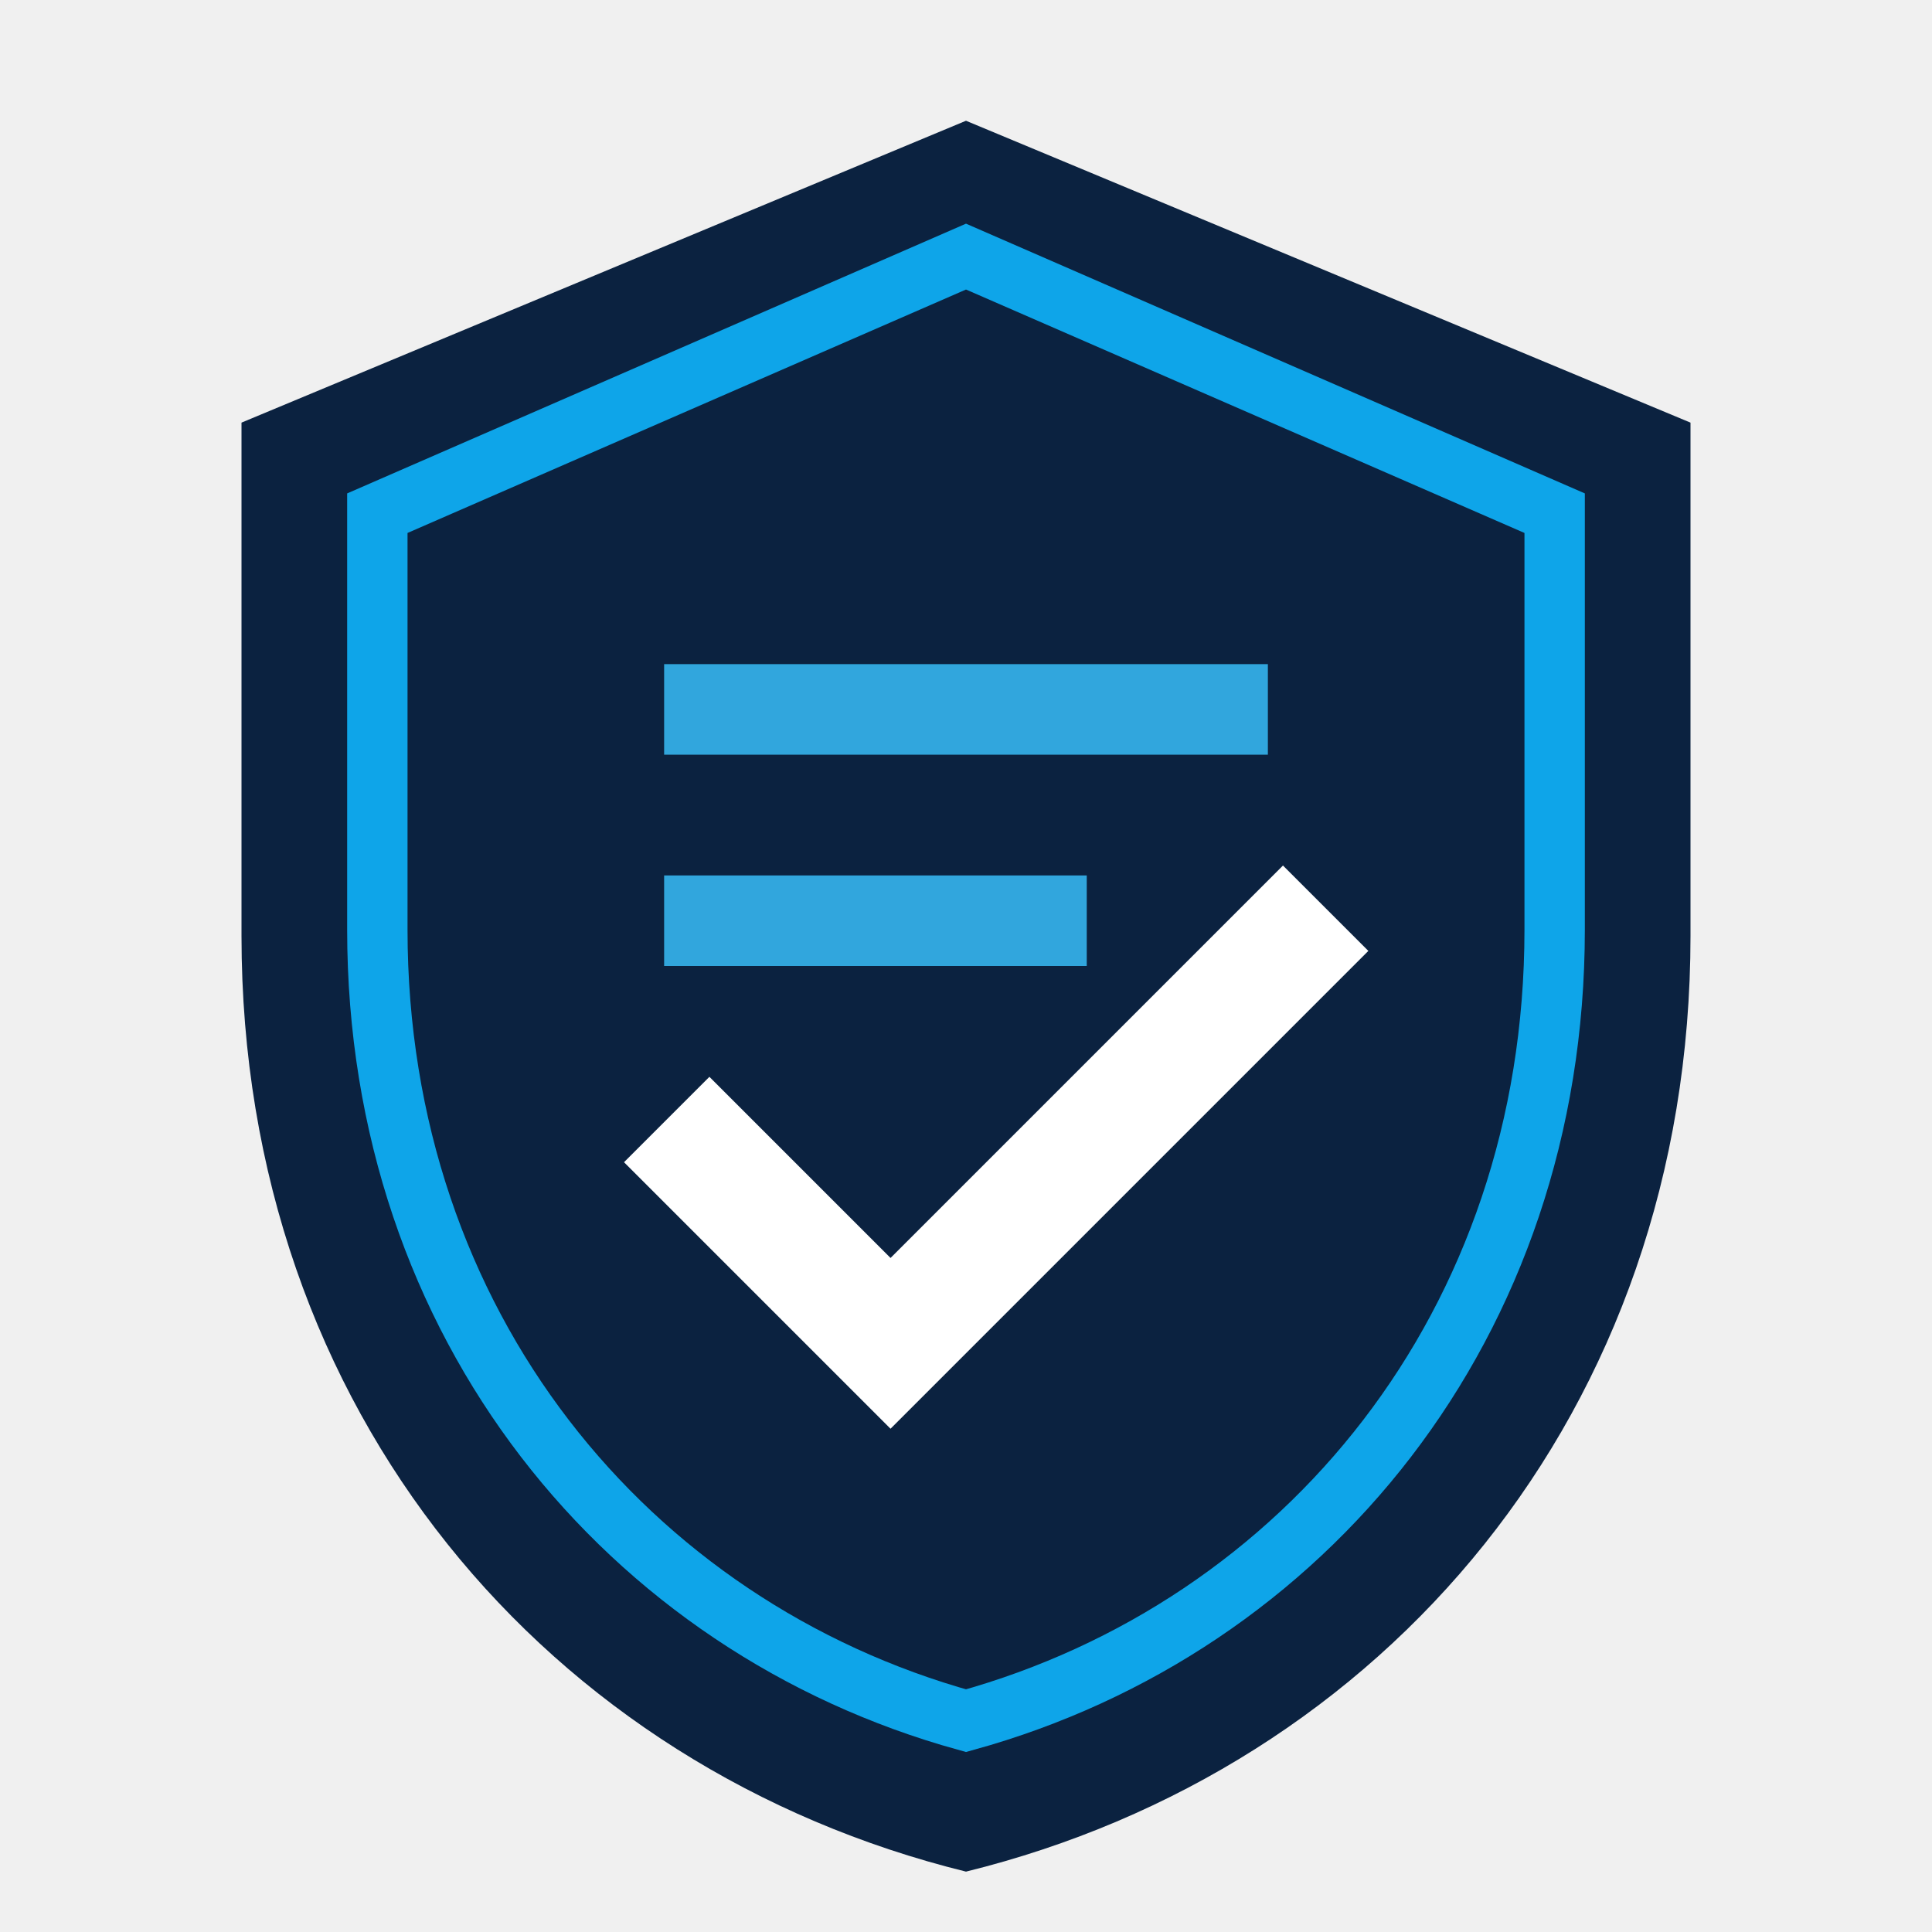
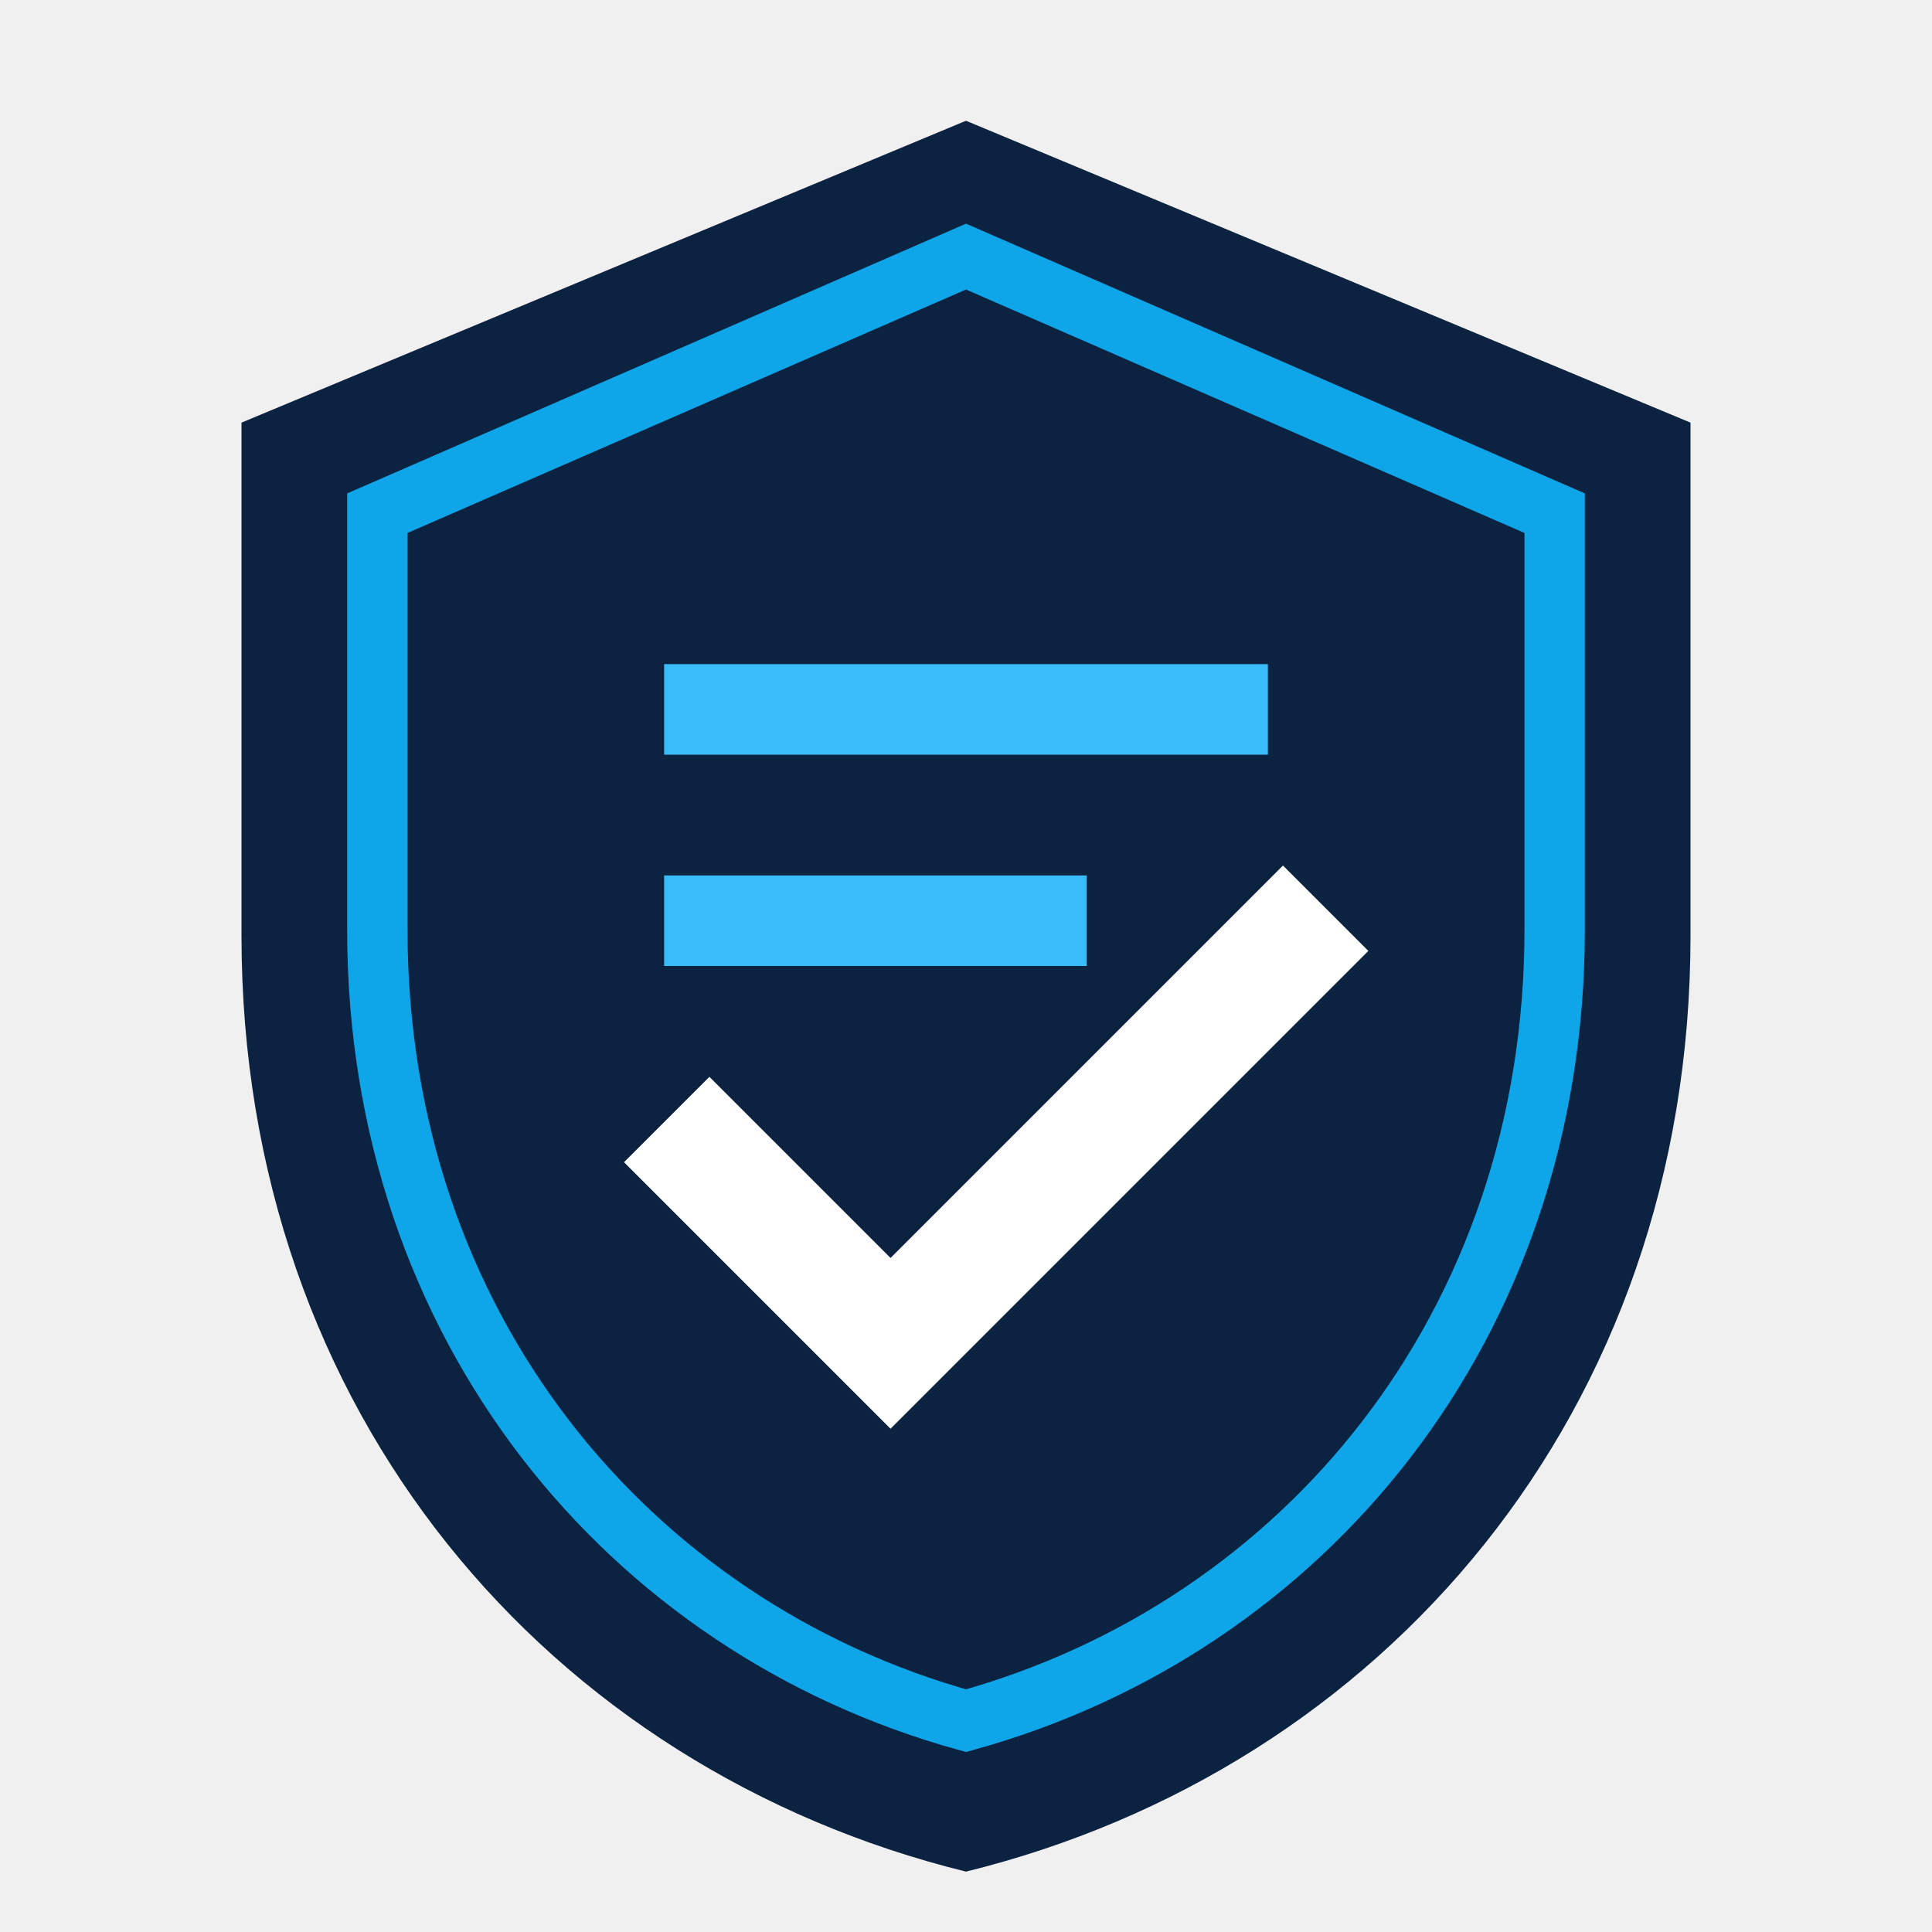
- <svg xmlns="http://www.w3.org/2000/svg" viewBox="0 0 64 64" fill="none">
+ <svg xmlns="http://www.w3.org/2000/svg" width="64" height="64" viewBox="0 0 64 64" fill="none">
  <path d="M32 4L8 14V31C8 46.8 18.2 58.6 32 62C45.8 58.6 56 46.8 56 31V14L32 4Z" fill="#0B2240" />
  <path d="M32 8.5L12.5 17V30.8C12.5 43.9 20.8 53.9 32 57C43.2 53.9 51.5 43.9 51.5 30.8V17L32 8.5Z" stroke="#0EA5E9" stroke-width="2" />
-   <path d="M22 22H42V25H22V22ZM22 29H36V32H22V29Z" fill="#38BDF8" fill-opacity="0.85" />
+   <path d="M22 22H42V25H22V22ZM22 29H36V32H22V29Z" fill="#38BDF8" />
  <path d="M23.5 38.5L29.5 44.5L42.5 31.5" stroke="#FFFFFF" stroke-width="4" stroke-linecap="square" />
</svg>
